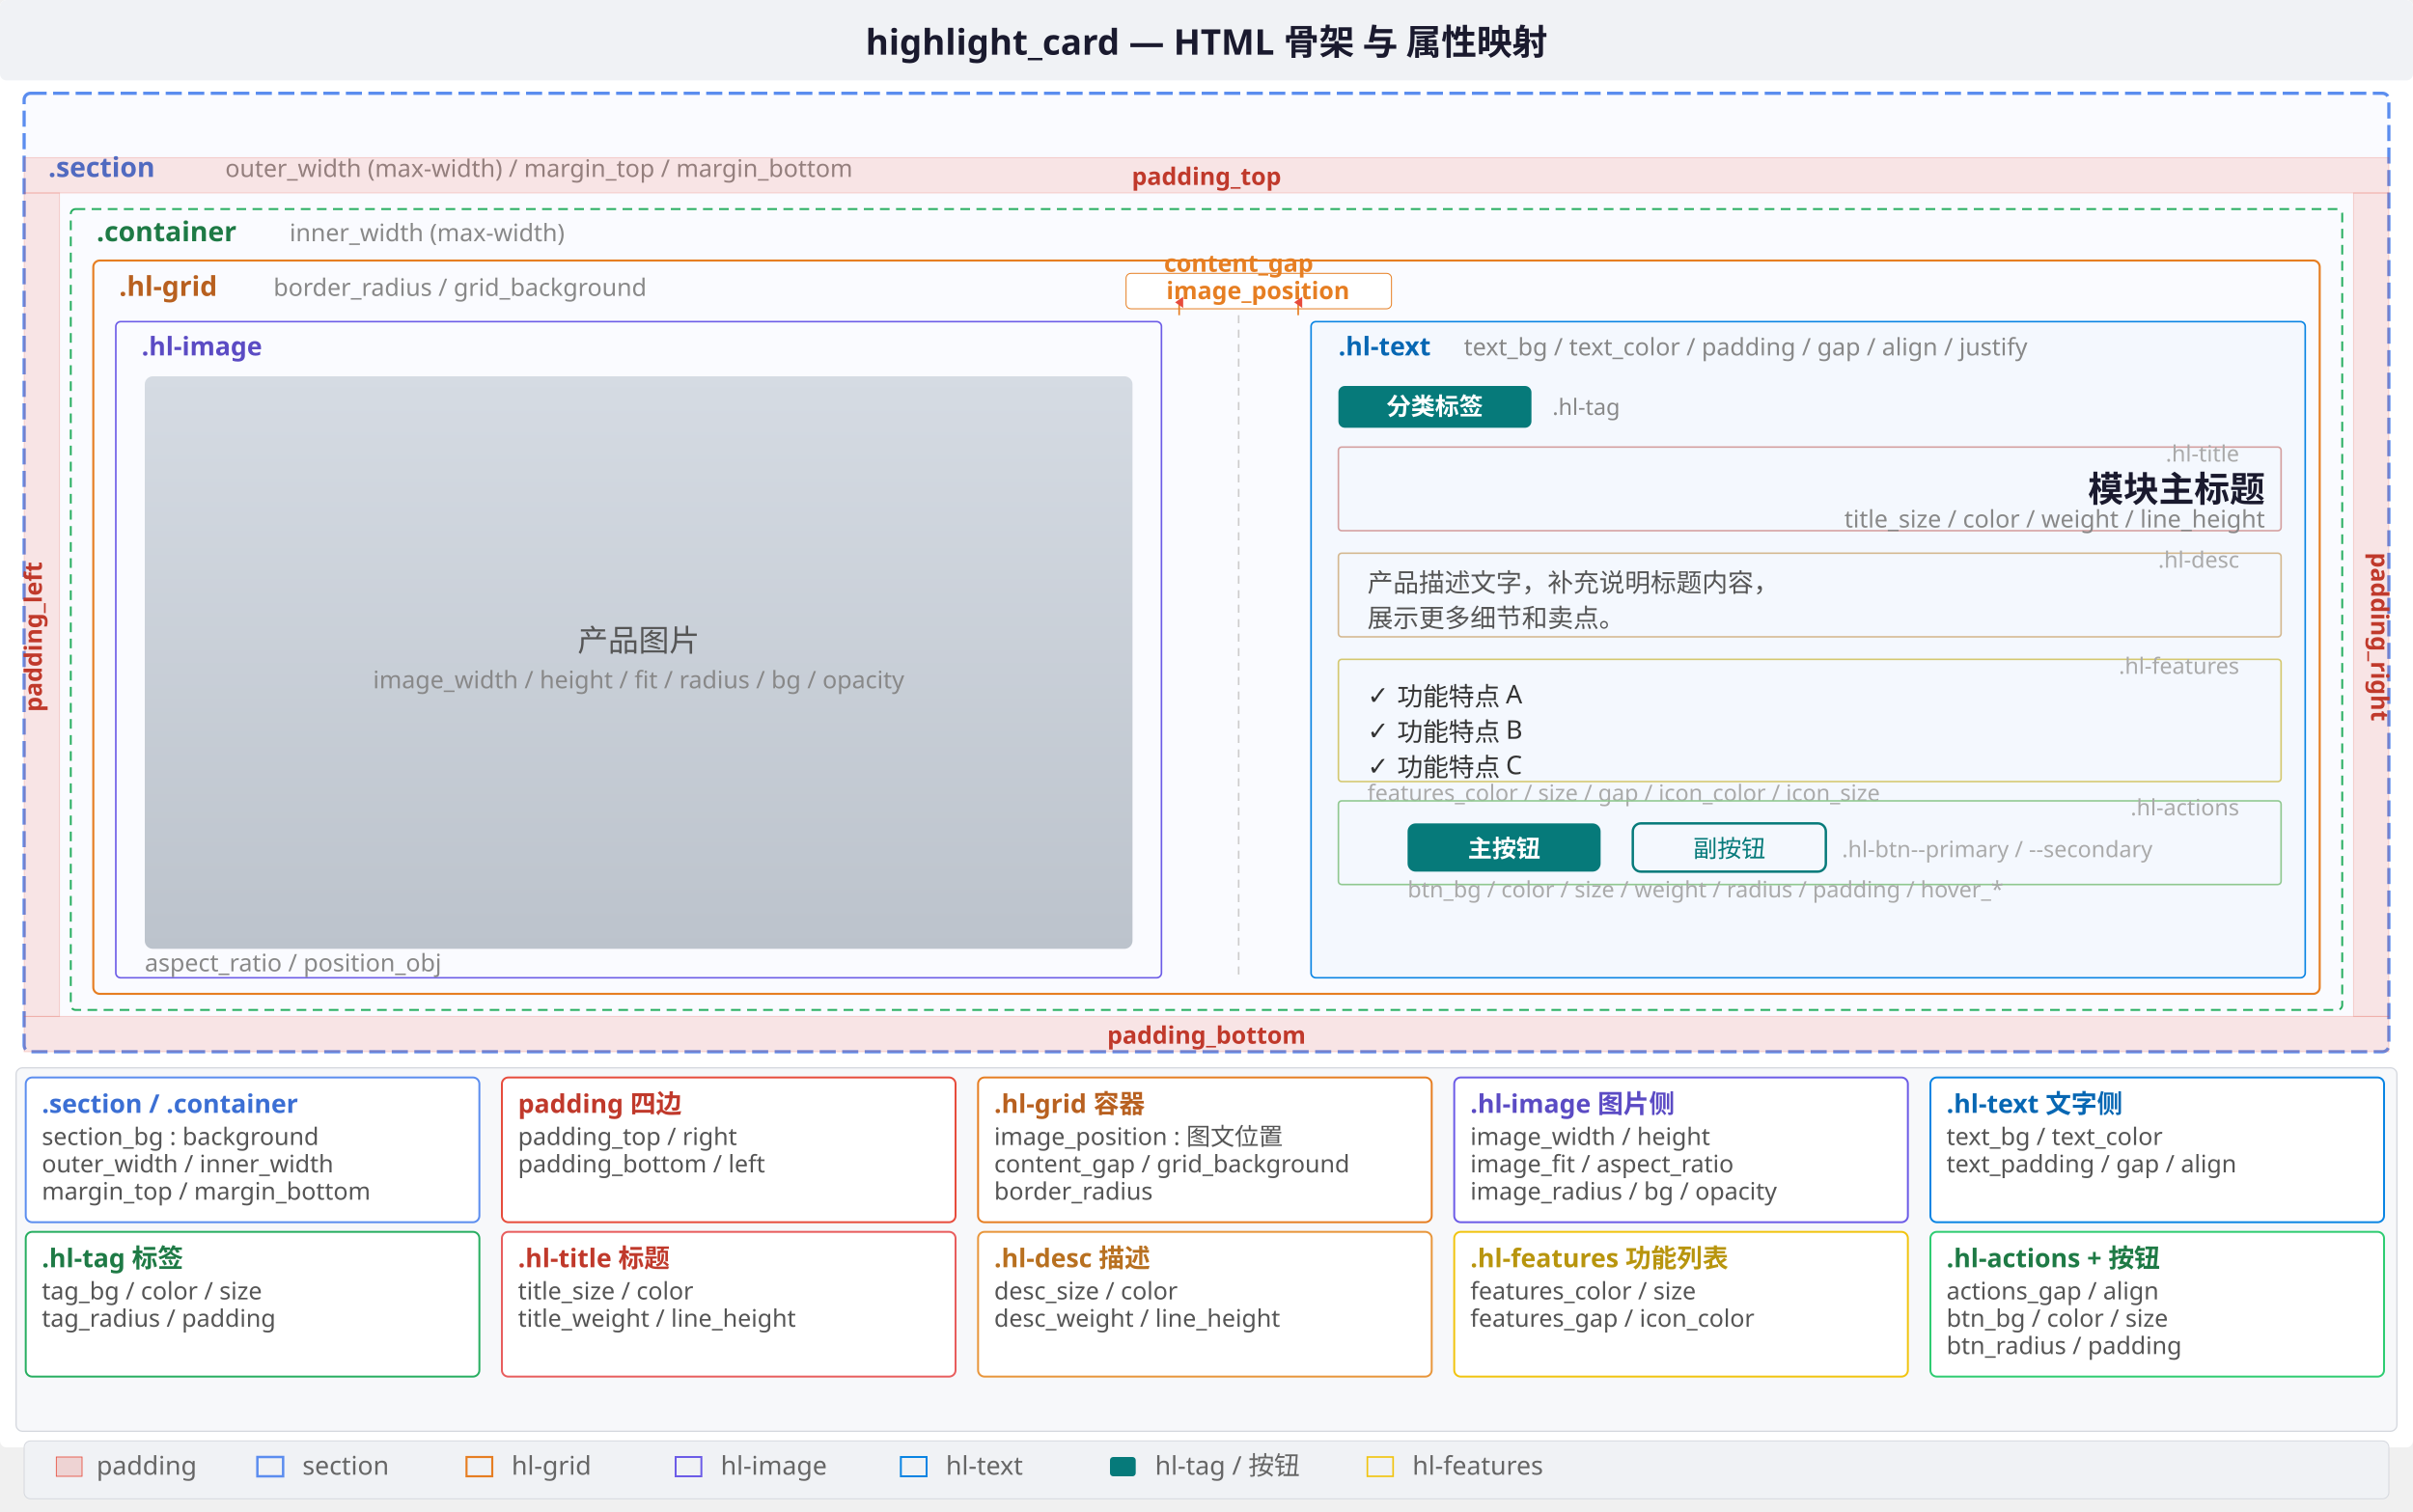
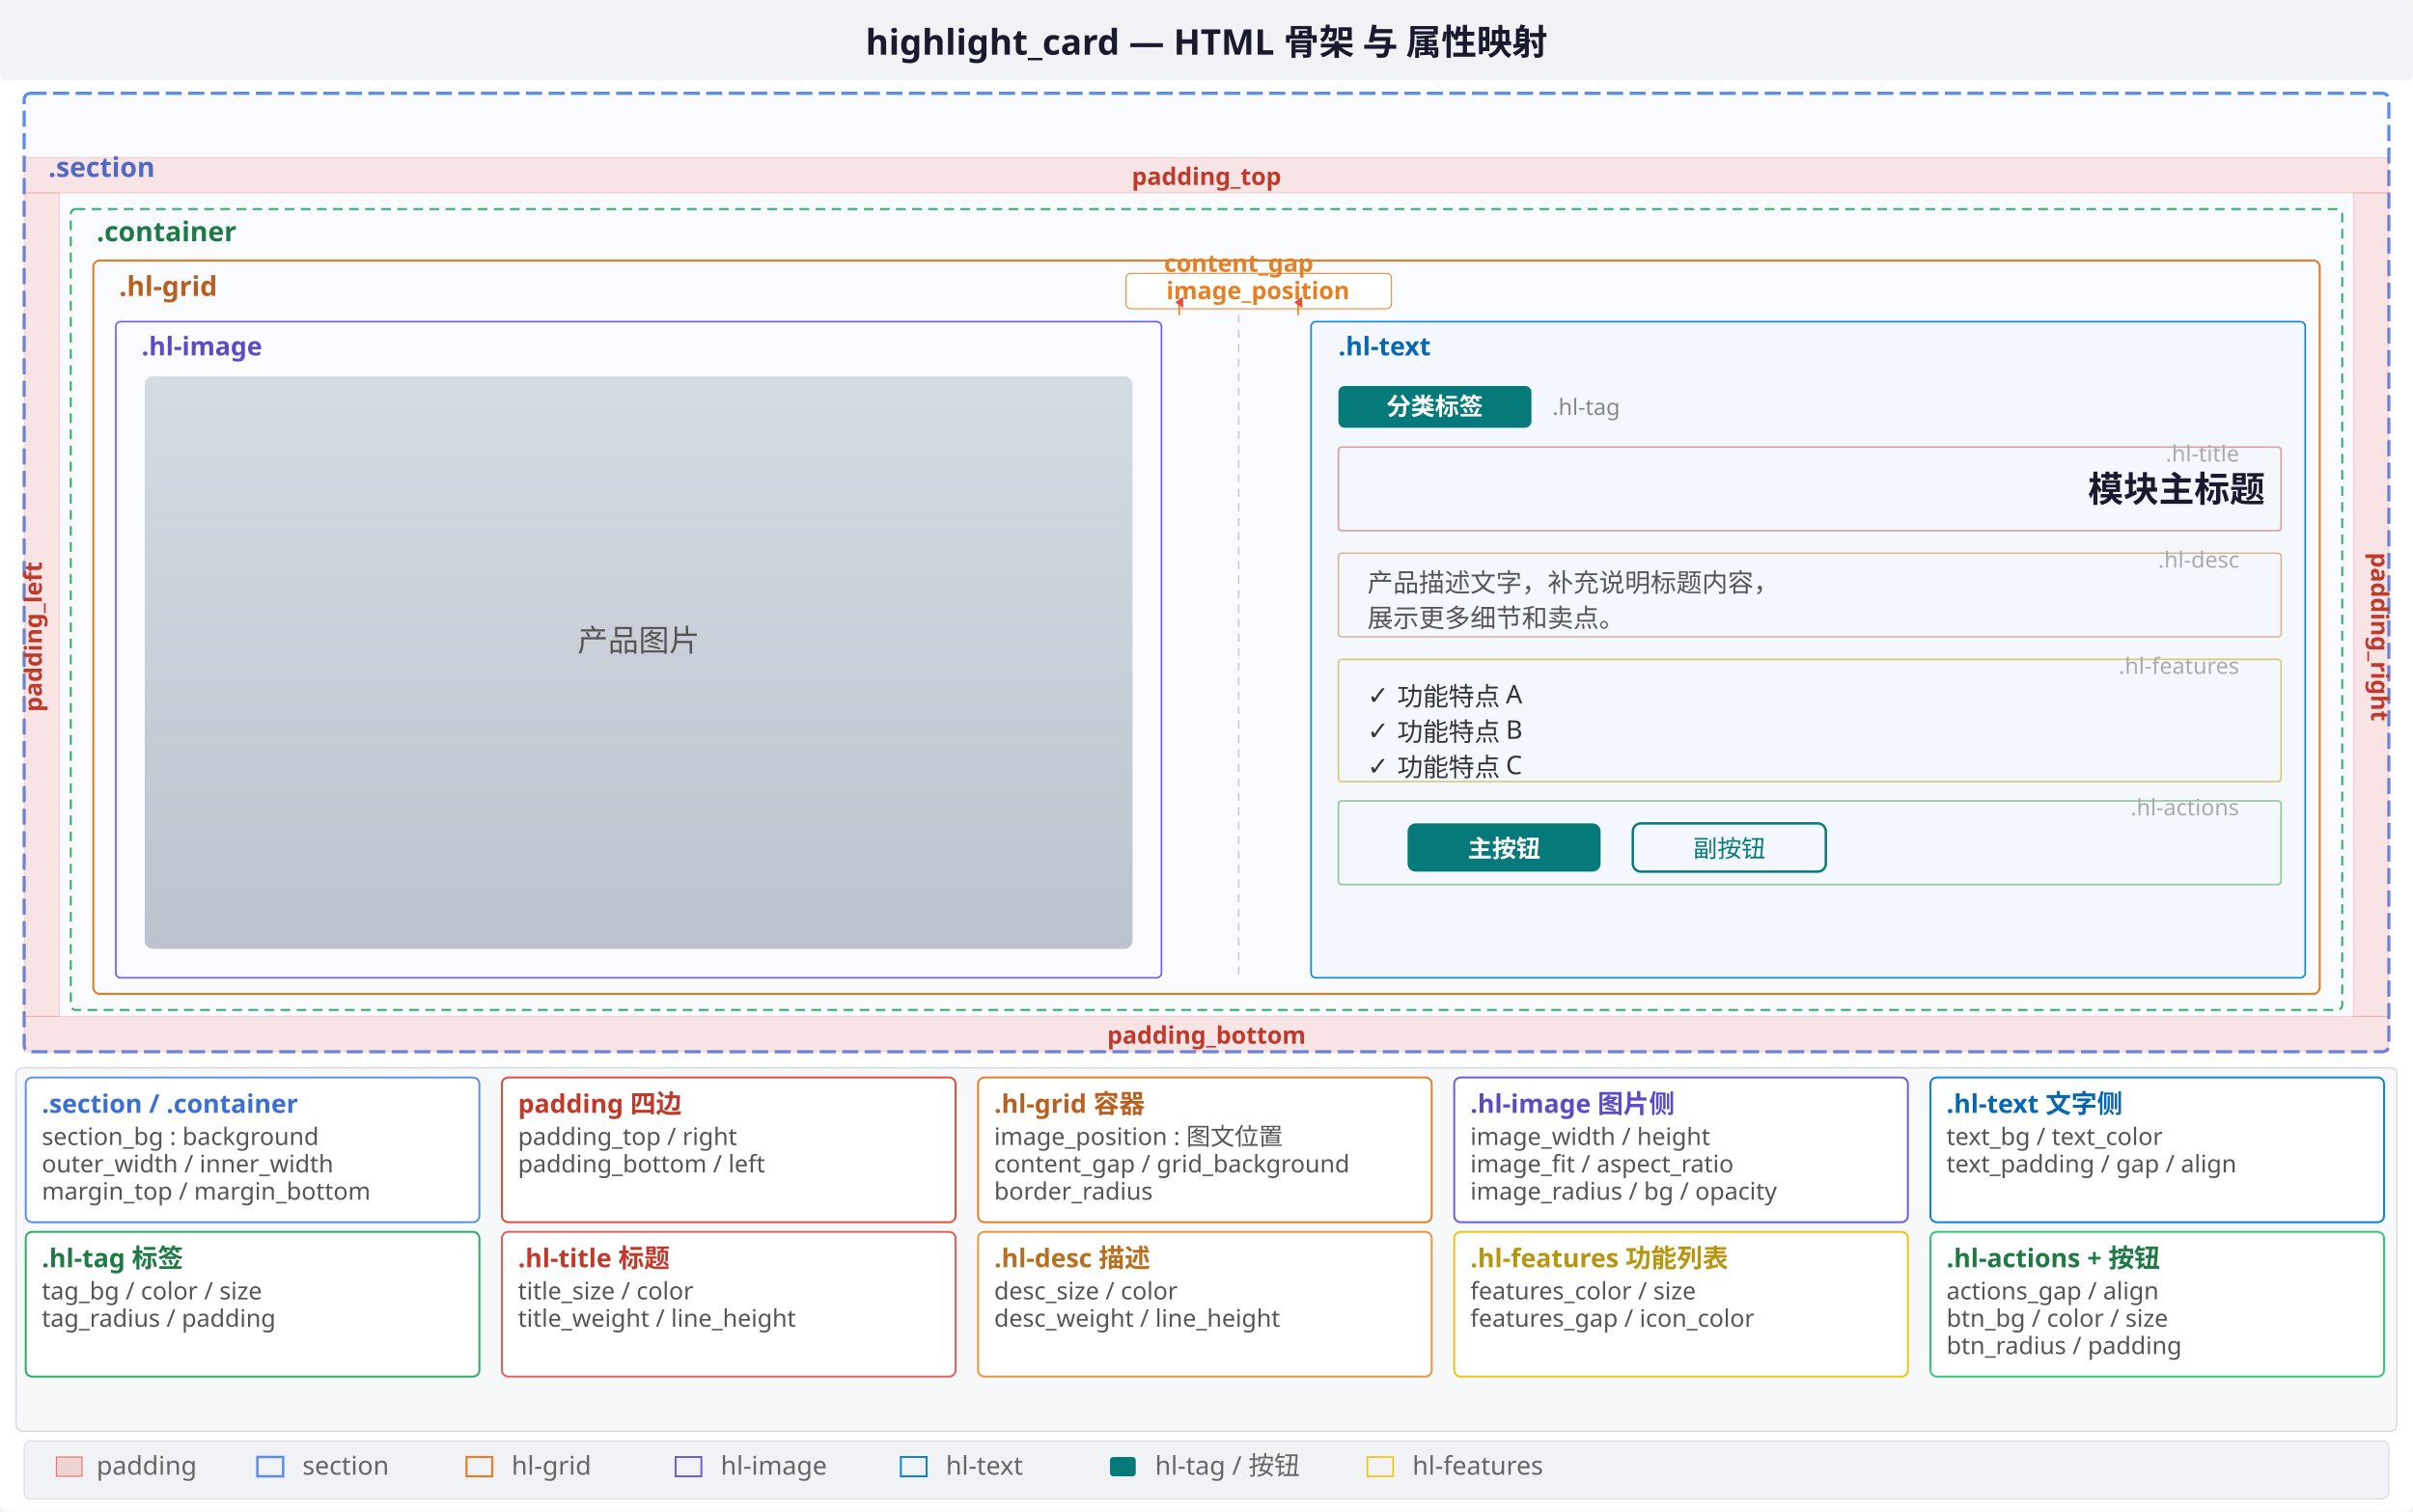
<svg xmlns="http://www.w3.org/2000/svg" viewBox="0 0 1500 940" width="1500" height="940">
  <defs>
    <marker id="aD" markerWidth="7" markerHeight="7" refX="3.5" refY="3.5" orient="auto">
      <path d="M0,1 L3.5,6 L7,1" fill="#e74c3c" />
    </marker>
    <marker id="aU" markerWidth="7" markerHeight="7" refX="3.5" refY="3.5" orient="auto">
      <path d="M0,6 L3.5,1 L7,6" fill="#e74c3c" />
    </marker>
    <linearGradient id="imgG" x1="0" y1="0" x2="0" y2="1">
      <stop offset="0%" stop-color="#d5dbe3" />
      <stop offset="100%" stop-color="#bcc3cc" />
    </linearGradient>
  </defs>
  <style>text{font-family:"Microsoft YaHei","PingFang SC",sans-serif}</style>
-   <rect x="0" y="0" width="1500" height="900" fill="#fff" rx="4" />
+   <rect x="0" y="0" width="1500" height="940" fill="#fff" rx="4" />
  <rect x="0" y="0" width="1500" height="50" fill="#f0f2f5" rx="4" />
  <text x="750" y="34" text-anchor="middle" font-size="22" font-weight="bold" fill="#1a1a2e">highlight_card — HTML 骨架 与 属性映射</text>
  <rect x="15" y="58" width="1470" height="596" fill="rgba(91,141,239,0.035)" stroke="#5b8def" stroke-width="2" stroke-dasharray="10 4" rx="4" />
  <text x="30" y="110" font-size="17" fill="#3b6fd4" font-weight="bold">.section</text>
-   <text x="140" y="110" font-size="15" fill="#888">outer_width (max-width) / margin_top / margin_bottom</text>
  <rect x="15" y="98" width="1470" height="22" fill="rgba(231,76,60,0.13)" stroke="rgba(231,76,60,0.25)" stroke-width="0.5" />
  <text x="750" y="115" text-anchor="middle" font-size="15" fill="#c0392b" font-weight="bold">padding_top</text>
  <rect x="15" y="632" width="1470" height="22" fill="rgba(231,76,60,0.13)" stroke="rgba(231,76,60,0.25)" stroke-width="0.5" />
  <text x="750" y="649" text-anchor="middle" font-size="15" fill="#c0392b" font-weight="bold">padding_bottom</text>
  <rect x="15" y="120" width="22" height="512" fill="rgba(231,76,60,0.13)" stroke="rgba(231,76,60,0.25)" stroke-width="0.5" />
  <text x="26" y="396" text-anchor="middle" font-size="15" fill="#c0392b" font-weight="bold" transform="rotate(-90, 26, 396)">padding_left</text>
  <rect x="1463" y="120" width="22" height="512" fill="rgba(231,76,60,0.13)" stroke="rgba(231,76,60,0.25)" stroke-width="0.5" />
  <text x="1474" y="396" text-anchor="middle" font-size="15" fill="#c0392b" font-weight="bold" transform="rotate(90, 1474, 396)">padding_right</text>
  <rect x="44" y="130" width="1412" height="498" fill="none" stroke="#27ae60" stroke-width="1.2" stroke-dasharray="6 4" rx="3" />
  <text x="60" y="150" font-size="17" fill="#1e7a45" font-weight="bold">.container</text>
-   <text x="180" y="150" font-size="15" fill="#888">inner_width (max-width)</text>
  <rect x="58" y="162" width="1384" height="456" fill="none" stroke="#e67e22" stroke-width="1.3" rx="4" />
  <text x="74" y="184" font-size="17" fill="#b8601f" font-weight="bold">.hl-grid</text>
-   <text x="170" y="184" font-size="15" fill="#888">border_radius / grid_background</text>
  <rect x="700" y="170" width="165" height="22" fill="#fff" stroke="#e67e22" stroke-width="0.6" rx="3" />
  <text x="782" y="186" text-anchor="middle" font-size="15" fill="#e67e22" font-weight="bold">image_position</text>
  <line x1="770" y1="196" x2="770" y2="606" stroke="#ccc" stroke-width="1" stroke-dasharray="5 4" />
  <line x1="733" y1="196" x2="733" y2="188" stroke="#e67e22" stroke-width="1" marker-end="url(#aU)" />
  <line x1="807" y1="196" x2="807" y2="188" stroke="#e67e22" stroke-width="1" marker-end="url(#aU)" />
  <text x="770" y="169" text-anchor="middle" font-size="15" fill="#e67e22" font-weight="bold">content_gap</text>
  <rect x="72" y="200" width="650" height="408" fill="none" stroke="#6c5ce7" stroke-width="1" rx="3" />
  <text x="88" y="221" font-size="16" fill="#5b4bc4" font-weight="bold">.hl-image</text>
  <rect x="90" y="234" width="614" height="356" fill="url(#imgG)" rx="5" />
  <text x="397" y="405" text-anchor="middle" font-size="19" fill="#555">产品图片</text>
-   <text x="397" y="428" text-anchor="middle" font-size="15" fill="#888">image_width / height / fit / radius / bg / opacity</text>
-   <text x="90" y="604" font-size="15" fill="#888">aspect_ratio / position_obj</text>
  <rect x="815" y="200" width="618" height="408" fill="rgba(9,132,227,0.025)" stroke="#0984e3" stroke-width="1" rx="3" />
  <text x="832" y="221" font-size="16" fill="#0767b3" font-weight="bold">.hl-text</text>
-   <text x="910" y="221" font-size="15" fill="#888">text_bg / text_color / padding / gap / align / justify</text>
  <rect x="832" y="240" width="120" height="26" fill="#067a7a" rx="4" />
  <text x="892" y="258" text-anchor="middle" font-size="15" fill="#fff" font-weight="bold">分类标签</text>
  <text x="965" y="258" font-size="14" fill="#888">.hl-tag</text>
  <rect x="832" y="278" width="586" height="52" fill="none" stroke="#d4a0a0" stroke-width="1" rx="2" />
  <text x="1392" y="287" text-anchor="end" font-size="14" fill="#aaa">.hl-title</text>
  <text x="1408" y="312" text-anchor="end" font-size="22" fill="#1a1a2e" font-weight="bold">模块主标题</text>
-   <text x="1408" y="328" text-anchor="end" font-size="15" fill="#888">title_size / color / weight / line_height</text>
  <rect x="832" y="344" width="586" height="52" fill="none" stroke="#d4b890" stroke-width="1" rx="2" />
  <text x="1392" y="353" text-anchor="end" font-size="14" fill="#aaa">.hl-desc</text>
  <text x="850" y="368" font-size="16" fill="#555">产品描述文字，补充说明标题内容，</text>
  <text x="850" y="390" font-size="16" fill="#555">展示更多细节和卖点。</text>
  <rect x="832" y="410" width="586" height="76" fill="none" stroke="#d4c870" stroke-width="1" rx="2" />
  <text x="1392" y="419" text-anchor="end" font-size="14" fill="#aaa">.hl-features</text>
  <text x="850" y="438" font-size="16" fill="#333">✓ 功能特点 A</text>
  <text x="850" y="460" font-size="16" fill="#333">✓ 功能特点 B</text>
  <text x="850" y="482" font-size="16" fill="#333">✓ 功能特点 C</text>
-   <text x="850" y="498" font-size="14" fill="#aaa">features_color / size / gap / icon_color / icon_size</text>
  <rect x="832" y="498" width="586" height="52" fill="none" stroke="#90c890" stroke-width="1" rx="2" />
  <text x="1392" y="507" text-anchor="end" font-size="14" fill="#aaa">.hl-actions</text>
  <rect x="875" y="512" width="120" height="30" fill="#067a7a" rx="5" />
  <text x="935" y="533" text-anchor="middle" font-size="15" fill="#fff" font-weight="bold">主按钮</text>
  <rect x="1015" y="512" width="120" height="30" fill="none" stroke="#067a7a" stroke-width="1.5" rx="5" />
  <text x="1075" y="533" text-anchor="middle" font-size="15" fill="#067a7a">副按钮</text>
-   <text x="1145" y="533" font-size="14" fill="#aaa">.hl-btn--primary / --secondary</text>
-   <text x="875" y="558" font-size="14" fill="#aaa">btn_bg / color / size / weight / radius / padding / hover_*</text>
  <rect x="10" y="664" width="1480" height="226" fill="#f7f8fa" stroke="#d5d8de" stroke-width="0.8" rx="4" />
  <text x="750" y="684" text-anchor="middle" font-size="16" fill="#888" font-weight="bold">属性字段</text>
  <rect x="16" y="670" width="282" height="90" fill="#fff" stroke="#5b8def" stroke-width="1.2" rx="4" />
  <text x="26" y="692" font-size="16" fill="#3b6fd4" font-weight="bold">.section / .container</text>
  <text x="26" y="712" font-size="15" fill="#555">section_bg : background</text>
  <text x="26" y="729" font-size="15" fill="#555">outer_width / inner_width</text>
  <text x="26" y="746" font-size="15" fill="#555">margin_top / margin_bottom</text>
  <rect x="312" y="670" width="282" height="90" fill="#fff" stroke="#e74c3c" stroke-width="1.2" rx="4" />
  <text x="322" y="692" font-size="16" fill="#c0392b" font-weight="bold">padding 四边</text>
  <text x="322" y="712" font-size="15" fill="#555">padding_top / right</text>
  <text x="322" y="729" font-size="15" fill="#555">padding_bottom / left</text>
  <rect x="608" y="670" width="282" height="90" fill="#fff" stroke="#e67e22" stroke-width="1.2" rx="4" />
  <text x="618" y="692" font-size="16" fill="#b8601f" font-weight="bold">.hl-grid 容器</text>
  <text x="618" y="712" font-size="15" fill="#555">image_position : 图文位置</text>
  <text x="618" y="729" font-size="15" fill="#555">content_gap / grid_background</text>
  <text x="618" y="746" font-size="15" fill="#555">border_radius</text>
  <rect x="904" y="670" width="282" height="90" fill="#fff" stroke="#6c5ce7" stroke-width="1.2" rx="4" />
  <text x="914" y="692" font-size="16" fill="#5b4bc4" font-weight="bold">.hl-image 图片侧</text>
  <text x="914" y="712" font-size="15" fill="#555">image_width / height</text>
  <text x="914" y="729" font-size="15" fill="#555">image_fit / aspect_ratio</text>
  <text x="914" y="746" font-size="15" fill="#555">image_radius / bg / opacity</text>
  <rect x="1200" y="670" width="282" height="90" fill="#fff" stroke="#0984e3" stroke-width="1.2" rx="4" />
  <text x="1210" y="692" font-size="16" fill="#0767b3" font-weight="bold">.hl-text 文字侧</text>
  <text x="1210" y="712" font-size="15" fill="#555">text_bg / text_color</text>
  <text x="1210" y="729" font-size="15" fill="#555">text_padding / gap / align</text>
  <rect x="16" y="766" width="282" height="90" fill="#fff" stroke="#27ae60" stroke-width="1.2" rx="4" />
  <text x="26" y="788" font-size="16" fill="#1e7a45" font-weight="bold">.hl-tag 标签</text>
  <text x="26" y="808" font-size="15" fill="#555">tag_bg / color / size</text>
  <text x="26" y="825" font-size="15" fill="#555">tag_radius / padding</text>
  <rect x="312" y="766" width="282" height="90" fill="#fff" stroke="#e85d5d" stroke-width="1.2" rx="4" />
  <text x="322" y="788" font-size="16" fill="#c0392b" font-weight="bold">.hl-title 标题</text>
  <text x="322" y="808" font-size="15" fill="#555">title_size / color</text>
  <text x="322" y="825" font-size="15" fill="#555">title_weight / line_height</text>
  <rect x="608" y="766" width="282" height="90" fill="#fff" stroke="#e8963b" stroke-width="1.2" rx="4" />
  <text x="618" y="788" font-size="16" fill="#b87020" font-weight="bold">.hl-desc 描述</text>
  <text x="618" y="808" font-size="15" fill="#555">desc_size / color</text>
  <text x="618" y="825" font-size="15" fill="#555">desc_weight / line_height</text>
  <rect x="904" y="766" width="282" height="90" fill="#fff" stroke="#f1c40f" stroke-width="1.2" rx="4" />
  <text x="914" y="788" font-size="16" fill="#b8950e" font-weight="bold">.hl-features 功能列表</text>
  <text x="914" y="808" font-size="15" fill="#555">features_color / size</text>
  <text x="914" y="825" font-size="15" fill="#555">features_gap / icon_color</text>
  <rect x="1200" y="766" width="282" height="90" fill="#fff" stroke="#2ecc71" stroke-width="1.2" rx="4" />
  <text x="1210" y="788" font-size="16" fill="#1e7a45" font-weight="bold">.hl-actions + 按钮</text>
  <text x="1210" y="808" font-size="15" fill="#555">actions_gap / align</text>
  <text x="1210" y="825" font-size="15" fill="#555">btn_bg / color / size</text>
  <text x="1210" y="842" font-size="15" fill="#555">btn_radius / padding</text>
  <rect x="15" y="896" width="1470" height="36" fill="#f0f2f5" stroke="#d5d8de" stroke-width="0.6" rx="4" />
  <rect x="35" y="906" width="16" height="12" fill="rgba(231,76,60,0.18)" stroke="#e74c3c" stroke-width="0.5" />
  <text x="60" y="917" font-size="16" fill="#666">padding</text>
  <rect x="160" y="906" width="16" height="12" fill="none" stroke="#5b8def" stroke-width="1.5" />
  <text x="188" y="917" font-size="16" fill="#666">section</text>
  <rect x="290" y="906" width="16" height="12" fill="none" stroke="#e67e22" stroke-width="1.3" />
  <text x="318" y="917" font-size="16" fill="#666">hl-grid</text>
  <rect x="420" y="906" width="16" height="12" fill="none" stroke="#6c5ce7" stroke-width="1.2" />
  <text x="448" y="917" font-size="16" fill="#666">hl-image</text>
  <rect x="560" y="906" width="16" height="12" fill="none" stroke="#0984e3" stroke-width="1.2" />
  <text x="588" y="917" font-size="16" fill="#666">hl-text</text>
  <rect x="690" y="906" width="16" height="12" fill="#067a7a" rx="2" />
  <text x="718" y="917" font-size="16" fill="#666">hl-tag / 按钮</text>
  <rect x="850" y="906" width="16" height="12" fill="none" stroke="#f1c40f" stroke-width="1" />
  <text x="878" y="917" font-size="16" fill="#666">hl-features</text>
</svg>
